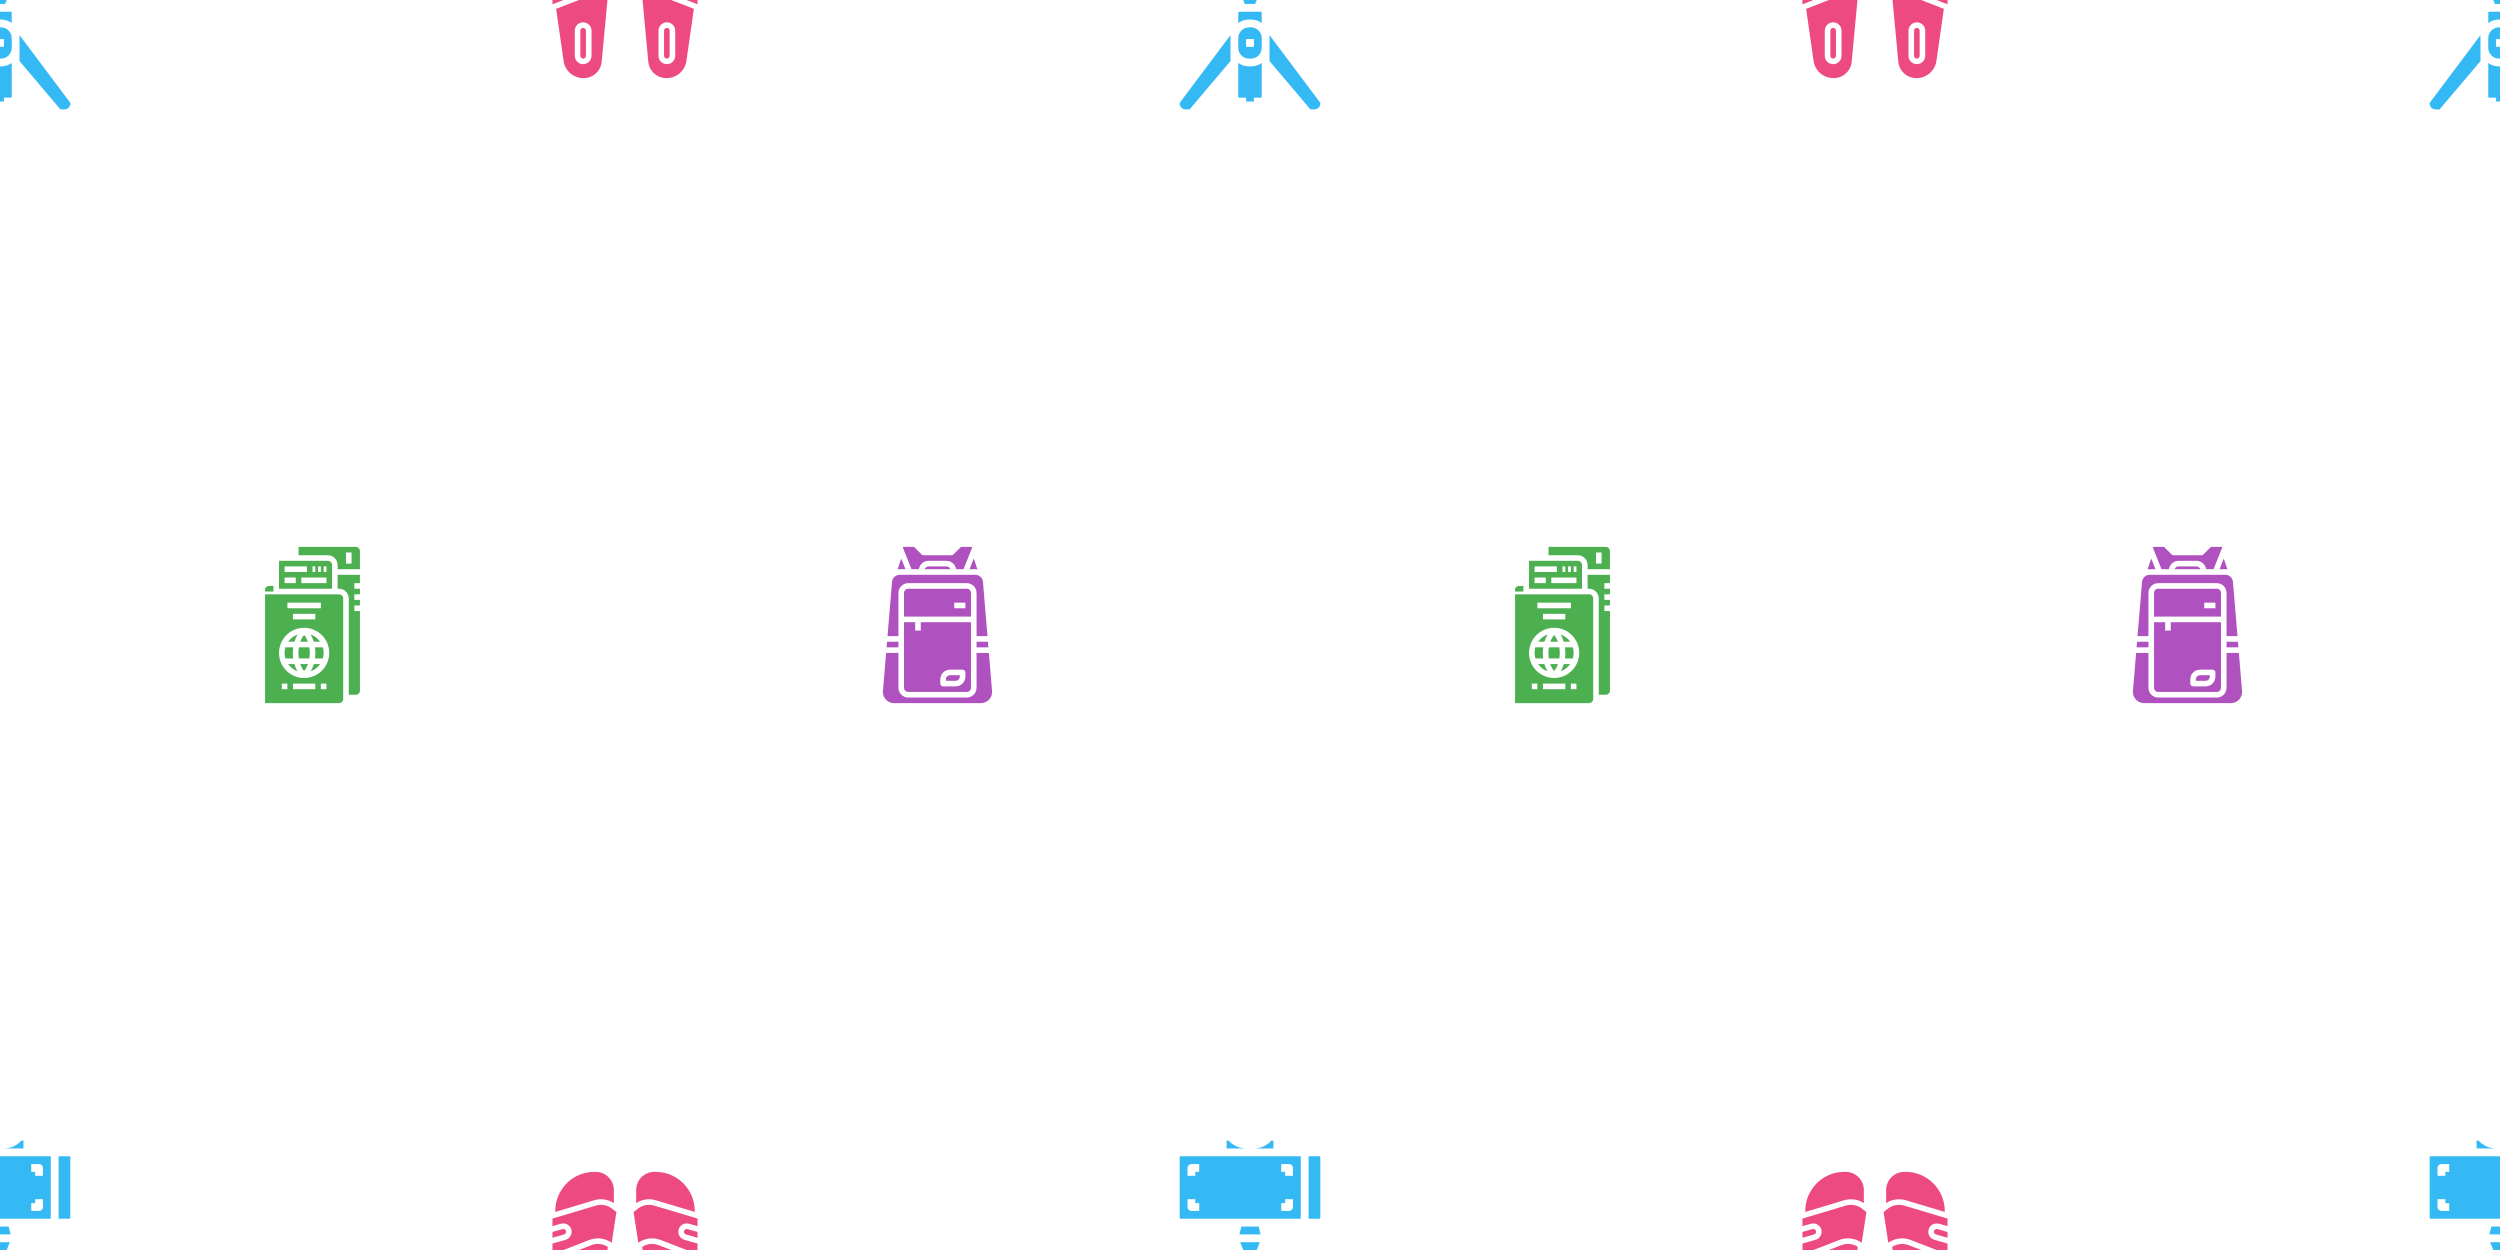
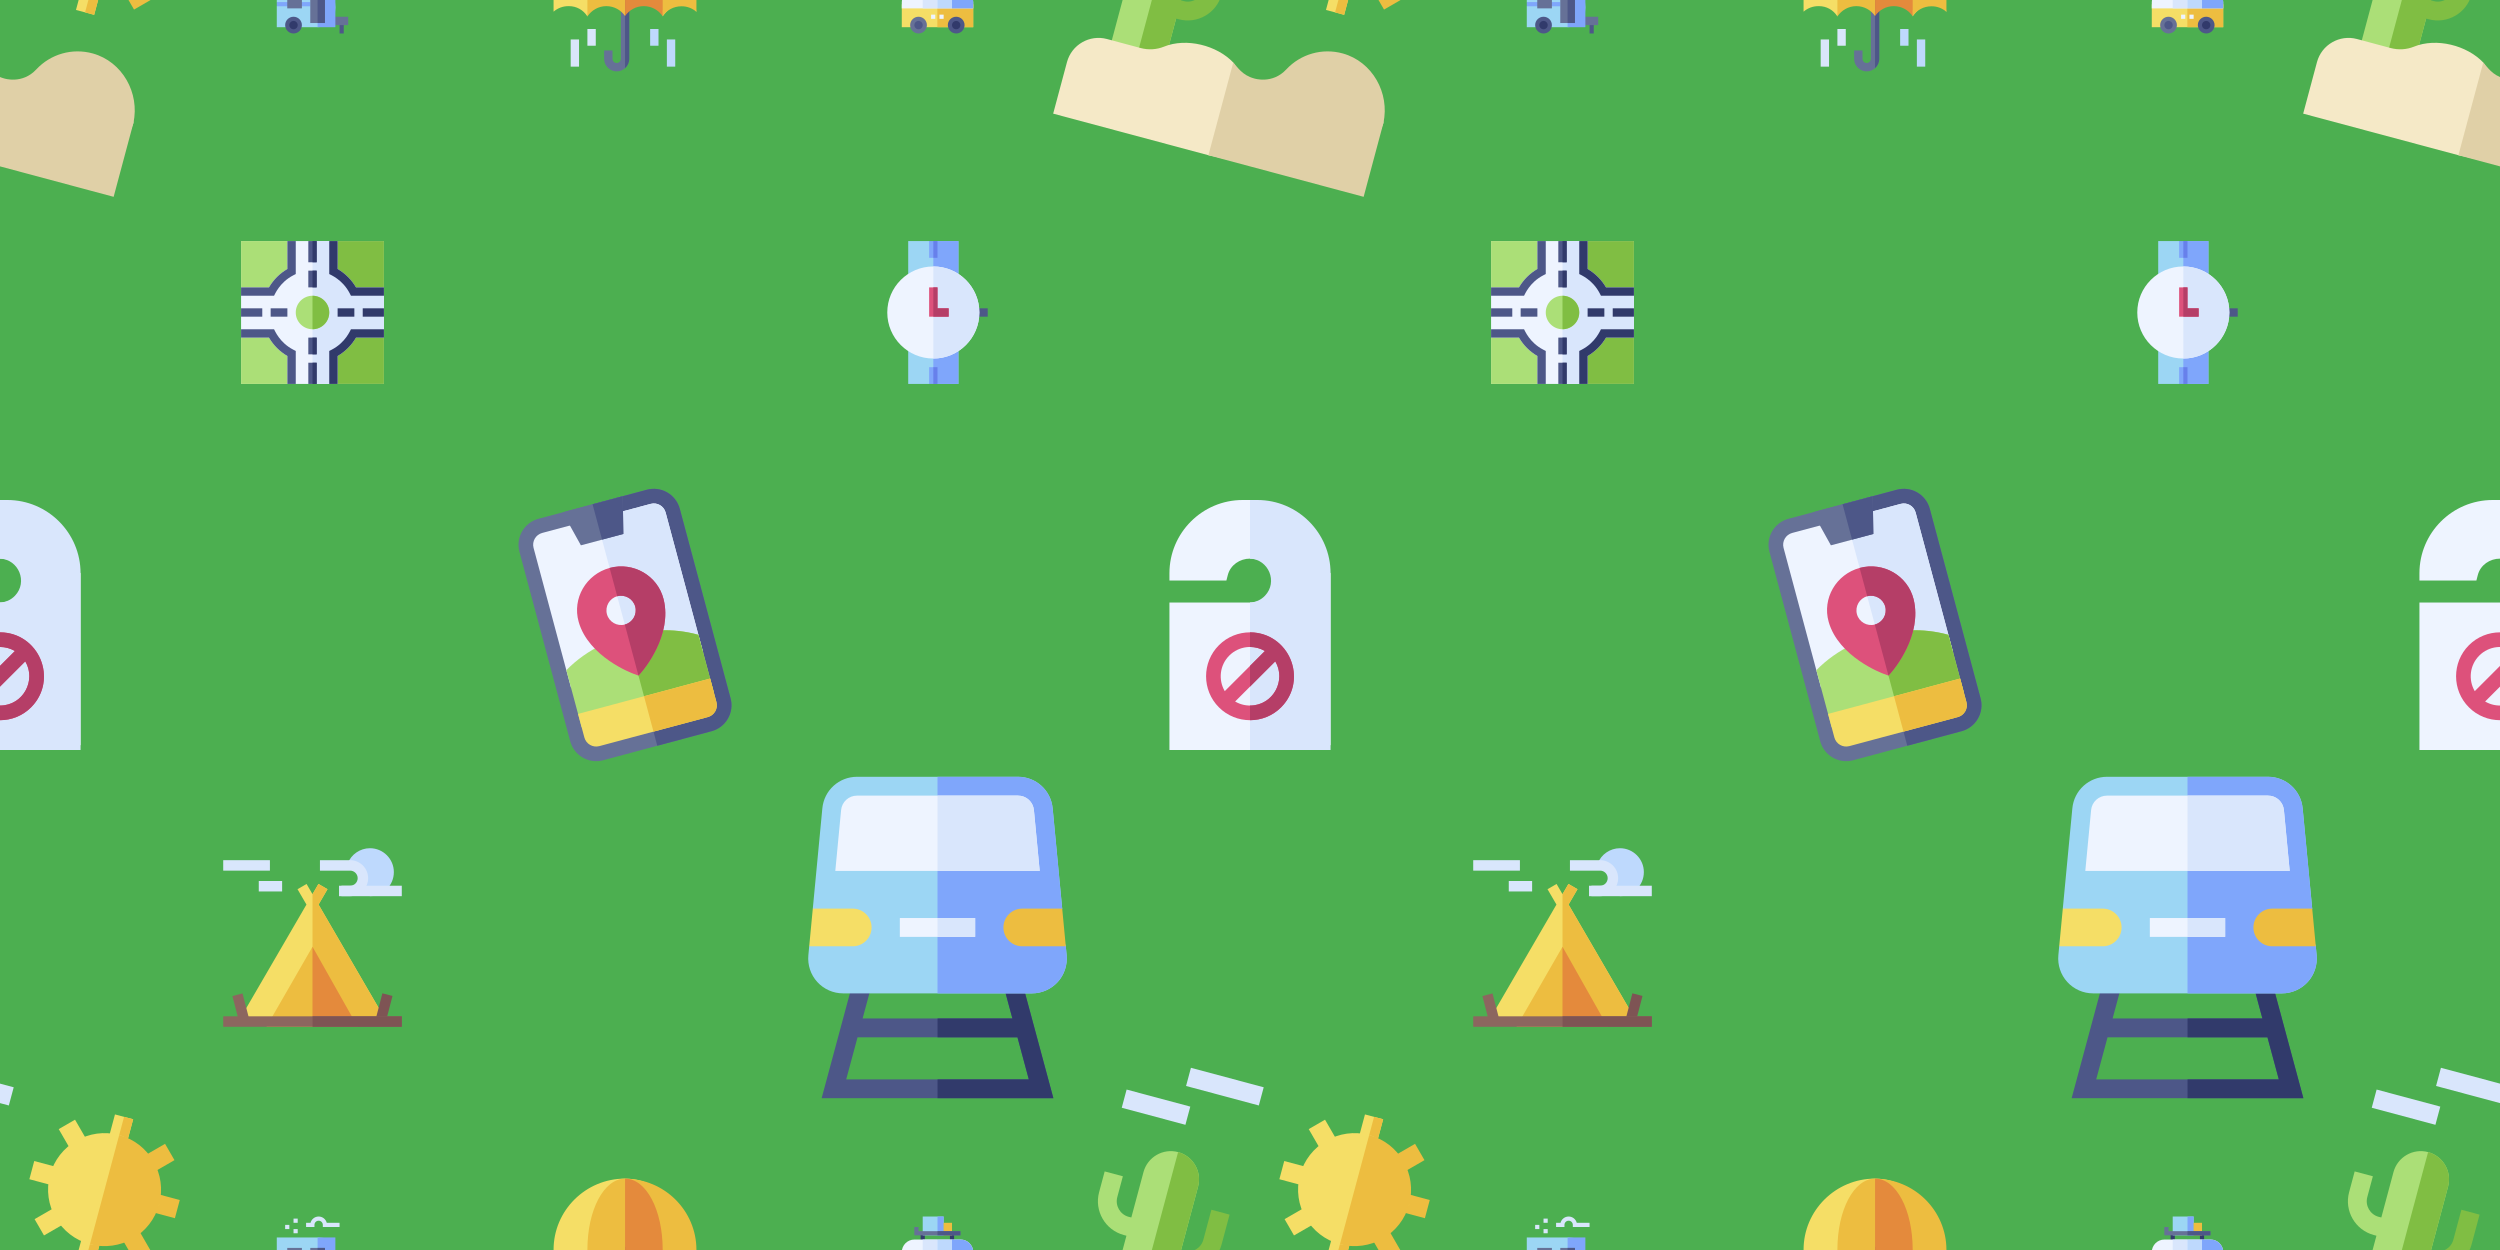
<svg xmlns="http://www.w3.org/2000/svg" xmlns:ns1="http://pattern.flaticon.com/" xmlns:xlink="http://www.w3.org/1999/xlink" x="0" y="0" width="700" height="350" viewBox="0 0 700 350">
-   <rect x="0px" y="0px" width="100%" height="100%" opacity="1" fill="#ffffff" />
+   <rect x="0px" y="0px" width="100%" height="100%" opacity="1" fill="#4caf50" />
  <defs>
-     <g transform="matrix(0.1367188 0 0 0.1367188 315 315)" id="L1_46">
-       <g>
-         <g>
-           <path d="m114 192h246v-128h-246a2 2 0 0 0 -2 2v124a2 2 0 0 0 2 2zm206-112h16a8 8 0 0 1 8 8v16h-16v-8h-8zm0 80h8v-8h16v16a8 8 0 0 1 -8 8h-16zm-192-72a8 8 0 0 1 8-8h16v16h-8v8h-16zm0 64h16v8h8v16h-16a8 8 0 0 1 -8-8z" fill="#34b9f5" />
-           <path d="m266.584 264 9.6-24h-40.368l9.6 24z" fill="#34b9f5" />
-           <path d="m304 32h-4.227a48.265 48.265 0 0 1 -35.773 16h40z" fill="#34b9f5" />
-           <path d="m112 468a12.013 12.013 0 0 0 12 12h8.29l83.71-98.931v-53.069l-104 138.667z" fill="#34b9f5" />
-           <path d="m212.227 32h-4.227v16h40a48.265 48.265 0 0 1 -35.773-16z" fill="#34b9f5" />
-           <path d="m273.754 208h-35.508l-4 16h43.508z" fill="#34b9f5" />
-           <path d="m296 381.069 83.71 98.931h8.29a12.013 12.013 0 0 0 12-12v-1.333l-104-138.667z" fill="#34b9f5" />
-           <path d="m398 64h-22v128h22a2 2 0 0 0 2-2v-124a2 2 0 0 0 -2-2z" fill="#34b9f5" />
-           <path d="m278 280h-44a2 2 0 0 0 -2 2v21.032a37.8 37.8 0 0 1 22-7.032h4a37.8 37.8 0 0 1 22 7.032v-21.032a2 2 0 0 0 -2-2z" fill="#34b9f5" />
-         </g>
-         <path d="m258 312h-4a22.025 22.025 0 0 0 -22 22v20a22.025 22.025 0 0 0 22 22h4a22.025 22.025 0 0 0 22-22v-20a22.025 22.025 0 0 0 -22-22zm6 40h-16v-16h16z" fill="#34b9f5" />
+     <g transform="matrix(0.078125 0 0 0.078125 242.5 67.5)" id="L1_116">
+       <path d="m331 385.928v126.072h-75l-15.001-10-14.999 10h-75v-126.072z" id="XMLID_352_" fill="#9cd6f4" />
+       <path d="m241 385.928v112.072l14.999 14h75.001v-126.072c-11.007 0-80.336 0-90 0z" id="XMLID_1272_" fill="#7fa6fb" />
+       <path d="m151 126.072v-126.072h75l14.999 10 15.001-10h75v126.072c-39.173 0-140.543 0-180 0z" id="XMLID_351_" fill="#9cd6f4" />
+       <path d="m331 126.072v-126.072h-75.001l-14.999 15v111.072z" id="XMLID_1259_" fill="#7fa6fb" />
+       <path d="m391 241h45v30h-45z" id="XMLID_1270_" fill="#4d5788" />
+       <path d="m226 452h30v60h-30z" id="XMLID_1269_" fill="#7fa6fb" />
+       <path d="m241 452h15v60h-15z" id="XMLID_350_" fill="#6780eb" />
+       <path d="m226 0h30v60h-30z" id="XMLID_1268_" fill="#7fa6fb" />
+       <path d="m241 0h15v60h-15z" id="XMLID_353_" fill="#6780eb" />
+       <circle cx="241" cy="256" r="165" id="XMLID_1273_" fill="#eef4ff" />
+       <path d="m406 256c0-90.981-74.019-165-165-165v330c90.981 0 165-74.019 165-165z" id="XMLID_1054_" fill="#d9e6fc" />
+       <path d="m296 271h-70v-105h30v75h40z" id="XMLID_1271_" fill="#dd517b" />
+       <path d="m296 241h-40v-75h-15v105h55z" id="XMLID_355_" fill="#b53e67" />
+     </g>
+     <g transform="matrix(0.09765625 0 0 0.09765625 62.5 237.5)" id="L1_117">
+       <path d="m438.032 504.539 25.936-15.078-190.617-327.861 25.617-44.061-25.936-15.078-17.032 29.295-17.032-29.295-25.936 15.078 25.617 44.061-190.617 327.861 25.936 15.078z" id="XMLID_62_" fill="#f5de66" />
+       <path d="m463.968 489.461-190.617-327.861 25.617-44.061-25.936-15.078-17.032 29.295v372.783h182.032z" id="XMLID_22_" fill="#edbd40" />
+       <path d="m421.222 443.5h79.555v29.999h-79.555z" transform="matrix(0.251 -0.968 0.968 0.251 -98.66 789.444)" id="XMLID_2208_" fill="#7e5454" />
+       <path d="m36 418.723h29.999v79.555h-29.999z" transform="matrix(0.968 -0.251 0.251 0.968 -113.628 27.547)" id="XMLID_2207_" fill="#8c665f" />
+       <path d="m384.8 54.685-28-10.77c10.103-26.267 35.804-43.915 63.952-43.915 37.771 0 68.5 30.729 68.5 68.5 0 38.065-30.73 69.033-68.502 69.033l-27.25-19.533z" id="XMLID_6_" fill="#bed9fd" />
+       <g fill="#d9e6fc">
+         <path d="m338.936 107.533h173.064v30h-173.064z" id="XMLID_2201_" />
+         <path d="m0 34.301h133.897v30h-133.897z" id="XMLID_2200_" />
+         <path d="m101.948 94h66.949v30h-66.949z" id="XMLID_2199_" />
+         <path d="m363.909 137.533h-31.87v-30h31.87c11.919 0 21.617-9.697 21.617-21.616s-9.697-21.616-21.617-21.616h-86.561v-30h86.561c28.461 0 51.617 23.155 51.617 51.616s-23.156 51.616-51.617 51.616z" id="XMLID_2198_" />
      </g>
-       <path d="m258 392h-4a37.8 37.8 0 0 1 -22-7.032v69.032a2 2 0 0 0 2 2h14v8h16v-8h14a2 2 0 0 0 2-2v-69.032a37.8 37.8 0 0 1 -22 7.032z" fill="#34b9f5" />
-     </g>
-     <g transform="matrix(0.09765625 0 0 0.09765625 150 325)" id="L1_47">
-       <g>
-         <path d="m376 424a8.009 8.009 0 0 0 8-8v-72a8 8 0 0 0 -16 0v72a8.009 8.009 0 0 0 8 8z" fill="#ec4a81" />
-         <path d="m344.445 113.381 111.555 33.467v-2.848a112.127 112.127 0 0 0 -112-112h-4a52.059 52.059 0 0 0 -52 52v37.4a68 68 0 0 1 56.445-8.019z" fill="#ec4a81" />
-         <path d="m432.9 195.748a8 8 0 0 0 -2.166 15.7l33.266 9.414v-16.628l-28.916-8.181a8.058 8.058 0 0 0 -2.184-.305z" fill="#ec4a81" />
-         <path d="m339.847 128.707a52 52 0 0 0 -47.426 9.2l-11.811 9.448 13.49 87.658 4.575-2.745a68.44 68.44 0 0 1 59.625-5.068l105.7 41.1v-30.81l-37.627-10.645a24 24 0 1 1 13.066-46.187l24.561 6.948v-21.653z" fill="#ec4a81" />
-         <path d="m306.9 245.988-1.474.884 17.436 185.982a51.777 51.777 0 0 0 51.776 47.146h.988a57.28 57.28 0 0 0 56.427-48.939l21.385-149.7-100.938-39.248a52.344 52.344 0 0 0 -45.6 3.875zm69.1 74.012a24.028 24.028 0 0 1 24 24v72a24 24 0 0 1 -48 0v-72a24.028 24.028 0 0 1 24-24z" fill="#ec4a81" />
+       <path d="m385.568 512h-261.628l132.06-229.535z" id="XMLID_2205_" fill="#edbd40" />
+       <path d="m256 282.465v229.535h129.568z" id="XMLID_12_" fill="#e48a3c" />
+       <path d="m0 482h512v30h-512z" id="XMLID_2211_" fill="#8c665f" />
+       <path d="m256.124 482h255.876v30h-255.876z" id="XMLID_5_" fill="#7e5454" />
+     </g>
+     <g transform="matrix(0.1757812 0 0 0.1757812 217.5 217.5)" id="L1_118">
+       <path d="m390.483 326.098-28.967 7.805 13.769 51.097h-238.57l13.769-51.098-28.967-7.805-50.094 185.903h369.154zm-261.852 88.902h254.738l18.054 67h-290.846z" fill="#4d5788" />
+       <path d="m390.483 326.098-28.966 7.804 13.768 51.098-119.231.01v30l127.315-.01 18.054 67h-145.369v30h184.523z" fill="#313a6b" />
+       <path d="m406.448 345h-300.896c-15.604 0-30.573-6.621-41.07-18.165-10.497-11.545-15.669-27.074-14.19-42.607l1.355-14.229 24.354-31.634-18.642-28.361 15.216-159.756c2.729-28.646 26.486-50.248 55.261-50.248h256.328c28.775 0 52.532 21.602 55.261 50.248l15.216 159.756-7.521 26.018 13.203 33.646 1.387 14.56c1.478 15.533-3.693 31.062-14.19 42.607-10.498 11.544-25.468 18.165-41.072 18.165z" fill="#9cd6f4" />
+       <path d="m447.519 326.835c10.497-11.545 15.669-27.074 14.19-42.607l-1.356-14.234-13.289-34.538 7.576-25.451-15.215-159.757c-2.729-28.646-26.485-50.248-55.261-50.248h-128.164v345h150.448c15.604 0 30.574-6.621 41.071-18.165z" fill="#7fa6fb" />
+       <path d="m196 225h120v30h-120z" id="XMLID_2433_" fill="#eef4ff" />
+       <path d="m256 225h60v30h-60z" id="XMLID_2730_" fill="#d9e6fc" />
+       <path d="m391 210c-16.568 0-30 13.432-30 30s13.432 30 30 30h69.353l-5.714-60c-13.352 0-50.338 0-63.639 0z" id="XMLID_2572_" fill="#edbd40" />
+       <path d="m121 270c16.568 0 30-13.432 30-30s-13.432-30-30-30c-14.854 0-49.012 0-63.64 0l-5.714 60z" id="XMLID_2441_" fill="#f5de66" />
+       <path d="m127.836 30h256.328c13.224 0 24.142 9.928 25.396 23.092l9.229 96.908h-325.578l9.229-96.908c1.254-13.164 12.172-23.092 25.396-23.092z" fill="#eef4ff" />
+       <path d="m409.56 53.092c-1.254-13.164-12.172-23.092-25.396-23.092h-128.164v120h162.789z" fill="#d9e6fc" />
+     </g>
+     <g transform="matrix(0.078125 0 0 0.078125 67.5 67.5)" id="L1_119">
+       <path d="m0 0h512v512h-512z" id="XMLID_135_" fill="#eef4ff" />
+       <path d="m256 0h256v512h-256z" id="XMLID_2279_" fill="#d9e6fc" />
+       <path d="m100.091 346h-100.091v166h166v-100.091c-27.183-15.76-50.15-38.727-65.909-65.909z" id="XMLID_1286_" fill="#abdf77" />
+       <path d="m346 411.909v100.091h166v-166h-100.091c-15.759 27.182-38.726 50.149-65.909 65.909z" id="XMLID_1298_" fill="#80be43" />
+       <path d="m166 100.091v-100.091h-166v166h100.091c15.759-27.182 38.726-50.149 65.909-65.909z" id="XMLID_1300_" fill="#abdf77" />
+       <path d="m346 0v100.091c27.183 15.759 50.15 38.727 65.909 65.909h100.091v-166z" id="XMLID_1893_" fill="#80be43" />
+       <path d="m324.172 389.651-8.172 4.178v118.171h30v-100.091c27.183-15.759 50.15-38.727 65.909-65.909h100.091v-30h-118.171c-2.358 3.356-18.96 47.734-69.657 73.651z" id="XMLID_1894_" fill="#313a6b" />
+       <path d="m187.828 389.651c-50.816-25.978-67.291-70.286-69.656-73.651h-118.172v30h100.091c15.759 27.182 38.726 50.149 65.909 65.909v100.091h30v-118.171z" id="XMLID_1895_" fill="#4d5788" />
+       <path d="m187.828 122.349 8.172-4.178v-118.171h-30v100.091c-27.183 15.759-50.15 38.727-65.909 65.909h-100.091v30h118.171c2.358-3.356 18.96-47.734 69.657-73.651z" id="XMLID_1897_" fill="#4d5788" />
+       <path d="m346 100.091v-100.091h-30v118.171c3.356 2.358 47.735 18.96 73.651 69.656l4.178 8.172h118.171v-30h-100.091c-15.759-27.181-38.726-50.148-65.909-65.908z" id="XMLID_1898_" fill="#313a6b" />
+       <path d="m436 241h76v30h-76z" id="XMLID_2288_" fill="#313a6b" />
+       <path d="m346 241h60v30h-60z" id="XMLID_2287_" fill="#313a6b" />
+       <g fill="#4d5788">
+         <path d="m106 241h60v30h-60z" id="XMLID_2286_" />
+         <path d="m0 241h76v30h-76z" id="XMLID_2285_" />
+         <path d="m241 0h30v76h-30z" id="XMLID_2284_" />
+         <path d="m241 106h30v60h-30z" id="XMLID_2283_" />
+         <path d="m241 346h30v60h-30z" id="XMLID_2282_" />
+         <path d="m241 436h30v76h-30z" id="XMLID_2281_" />
      </g>
-       <g>
-         <path d="m86.077 207.655a8 8 0 0 0 -9.161-11.6l-28.916 8.179v16.628l33.271-9.413a7.949 7.949 0 0 0 4.806-3.794z" fill="#ec4a81" />
-         <path d="m136 336a8.009 8.009 0 0 0 -8 8v72a8 8 0 0 0 16 0v-72a8.009 8.009 0 0 0 -8-8z" fill="#ec4a81" />
-         <path d="m224 121.4v-37.4a52.059 52.059 0 0 0 -52-52h-4a111.156 111.156 0 0 0 -89.425 44.556l-9.806 15.458a112.238 112.238 0 0 0 -12.769 51.986v2.848l111.555-33.467a68.009 68.009 0 0 1 56.445 8.019z" fill="#ec4a81" />
-         <path d="m219.579 137.908a52 52 0 0 0 -47.426-9.2l-124.153 37.245v21.653l24.561-6.948a24 24 0 0 1 13.066 46.187l-37.627 10.645v30.816l105.7-41.1a68.456 68.456 0 0 1 59.632 5.067l4.575 2.745 13.486-87.656z" fill="#ec4a81" />
-         <path d="m159.5 242.113-100.938 39.252 21.385 149.7a57.28 57.28 0 0 0 56.427 48.935h.988a51.777 51.777 0 0 0 51.773-47.146l17.436-185.982-1.474-.884a52.347 52.347 0 0 0 -45.597-3.875zm.5 173.887a24 24 0 0 1 -48 0v-72a24 24 0 0 1 48 0z" fill="#ec4a81" />
+       <path d="m256 0h15v76h-15z" id="XMLID_1927_" fill="#313a6b" />
+       <path d="m256 106h15v60h-15z" id="XMLID_1287_" fill="#313a6b" />
+       <path d="m256 346h15v60h-15z" id="XMLID_1258_" fill="#313a6b" />
+       <path d="m256 436h15v76h-15z" id="XMLID_133_" fill="#313a6b" />
+       <circle cx="256" cy="256" r="60" id="XMLID_2290_" fill="#abdf77" />
+       <path d="m316 256c0-33.084-26.916-60-60-60v120c33.084 0 60-26.916 60-60z" id="XMLID_1827_" fill="#80be43" />
+     </g>
+     <g transform="matrix(0.07807376 0 0 0.07807376 155 330)" id="L1_120">
+       <path d="m256 .168c-141.159 0-256 114.393-256 255v42.849c14.265-12.355 32.855-19.849 53.208-19.849.359 0 .713.023 1.071.027.353-.005.7-.027 1.054-.027 27.125 0 50.979 13.972 64.782 35.105.409.59.827 1.244 1.221 1.845 13.819-46.947 26.201-42.95 74.664-42.95 74.314 0 35.398 12.024 60.336 41.499 0-74.748 127-47.172 135 .897.02.115 61.5-94.395 121-16.048-14.186-80.506-72.953-298.348-256.336-298.348z" fill="#f5de66" />
+       <path d="m459.127 278.666c20.354 0 38.944 7.493 53.209 19.849v-42.849c0-140.607-114.841-255-256-255v313c0-63.165 134.25-49.165 134.25-16.512l.75 17.408c14.52-22.208 39.277-35.896 67.791-35.896z" fill="#edbd40" />
+       <path d="m226.336 512.168c-24.813 0-45-20.187-45-45v-30h30v30c0 8.271 6.729 15 15 15s15-6.729 15-15v-222h30v222c0 24.813-20.187 45-45 45z" id="XMLID_480_" fill="#667197" />
+       <path d="m271.336 467.168v-222h-15v255.505c9.199-8.245 15-20.209 15-33.505z" id="XMLID_1785_" fill="#4d5788" />
+       <path d="m346.336 360.168h30v60h-30z" id="XMLID_410_" fill="#bed9fd" />
+       <path d="m406.336 397.668h30v97.5h-30z" id="XMLID_409_" fill="#bed9fd" />
+       <path d="m121.336 360.168h30v60h-30z" id="XMLID_242_" fill="#d9e6fc" />
+       <path d="m61.336 397.668h30v97.5h-30z" id="XMLID_241_" fill="#d9e6fc" />
+       <path d="m189.159 278.168c27.91 0 52.529 14.064 67.177 35.486 0-27.116 0-298.616 0-313.486-75.701 0-135 112.009-135 255v59.95c14.563-21.962 39.496-36.95 67.823-36.95z" fill="#edbd40" />
+       <path d="m323.549 278.168c28.303 0 53.219 14.464 67.787 36.395v-59.395c0-142.991-59.299-255-135-255v313.537c14.644-21.451 39.281-35.537 67.213-35.537z" fill="#e48a3c" />
+     </g>
+     <g transform="matrix(0.1320602 -0.03538542 0.03538542 0.1320602 132.1339 150.2513)" id="L1_121">
+       <path d="m371 0h-230c-30.327 0-55 24.673-55 55v402c0 30.327 24.673 55 55 55h230c30.327 0 55-24.673 55-55v-402c0-30.327-24.673-55-55-55z" id="XMLID_411_" fill="#667197" />
+       <path d="m426 457v-402c0-30.327-24.673-55-55-55h-115.167v512h115.167c30.327 0 55-24.673 55-55z" id="XMLID_2180_" fill="#4d5788" />
+       <path d="m396 351.667v-296.667c0-13.785-11.215-25-25-25h-230c-13.785 0-25 11.215-25 25v296.667z" id="XMLID_2333_" fill="#eef4ff" />
+       <path d="m396 351.667v-296.667c0-13.785-11.215-25-25-25h-115.167v321.667z" id="XMLID_1766_" fill="#d9e6fc" />
+       <path d="m396 435c0-7.09 0-118.266 0-120.67-22.573-13.451-48.148-23.528-75.509-29.712l.009-.041c-.103-.022-6.96-1.469-10.189-2.075l-.014.073c-23.938-4.27-47.773-5.328-70.648-3.172-12.708.013-25.221.949-37.396 2.833l-.129.319-.024-.129c-31.36 5.839-60.637 16.728-86.101 31.902v120.672z" id="XMLID_1764_" fill="#abdf77" />
+       <path d="m396 435c0-7.09 0-118.266 0-120.67-22.573-13.451-48.148-23.528-75.509-29.712l.009-.041c-.103-.022-6.96-1.469-10.189-2.075l-.014.073c-18.345-3.272-36.627-4.651-54.465-4.149v156.574z" id="XMLID_1639_" fill="#80be43" />
+       <path d="m256 135c-49.942 0-90.73 40.496-89.998 90.221 1.1 74.792 78.097 129.75 81.374 132.052l8.457 5.943 8.564-5.787c3.287-2.221 80.502-55.269 81.6-132.214.713-49.717-40.05-90.215-89.997-90.215zm0 120c-16.542 0-30-13.458-30-30s13.458-30 30-30 30 13.458 30 30-13.458 30-30 30z" id="XMLID_1716_" fill="#dd517b" />
+       <path d="m345.998 225.214c.704-49.156-39.422-90.21-90.165-90.21v60c16.532-.145 30.167 13.361 30.167 29.996 0 16.608-13.61 30.141-30.167 29.996v108.22l8.564-5.787c3.288-2.221 80.502-55.269 81.601-132.215z" id="XMLID_1784_" fill="#b53e67" />
+       <path d="m116 457c0 13.785 11.215 25 25 25h230c13.785 0 25-11.215 25-25v-50h-280z" id="XMLID_1781_" fill="#f5de66" />
+       <path d="m396 457v-50h-140.167v75h115.167c13.785 0 25-11.215 25-25z" id="XMLID_1198_" fill="#edbd40" />
+       <path d="m301 75h-90l-18.75-75h127.583z" id="XMLID_1887_" fill="#667197" />
+       <path d="m319.833 0h-64v75h45.167z" id="XMLID_2223_" fill="#4d5788" />
+     </g>
+     <g transform="matrix(0.0390625 0 0 0.0390625 252.5 340)" id="L1_122">
+       <path d="m345 136h30v55h-30z" fill="#313a6b" />
+       <path d="m135 136h30v55h-30z" fill="#313a6b" />
+       <path d="m0 451h512v-164h-512z" id="XMLID_2033_" fill="#f5de66" />
+       <path d="m255.006 287v164h256.994v-164z" id="XMLID_245_" fill="#edbd40" />
+       <path d="m150 16h150v135h-150z" id="XMLID_1453_" fill="#9cd6f4" />
+       <path d="m256.006 16h43.994v135h-43.994z" id="XMLID_1576_" fill="#7fa6fb" />
+       <path d="m300 61h60v90h-60z" id="XMLID_1572_" fill="#edbd40" />
+       <path d="m421.5 181c-3.965 0-325.242 0-331 0-49.902 0-90.5 40.598-90.5 90.5v44.5h512v-44.5c0-49.902-40.598-90.5-90.5-90.5z" id="XMLID_2250_" fill="#eef4ff" />
+       <path d="m150 181h105v135h-105z" id="XMLID_1725_" fill="#d9e6fc" />
+       <path d="m255 181h105v135h-105z" id="XMLID_1726_" fill="#bed9fd" />
+       <path d="m421.5 181h-61.5v135h152v-44.5c0-49.902-40.598-90.5-90.5-90.5z" id="XMLID_1727_" fill="#7fa6fb" />
+       <circle cx="120" cy="436" r="60" id="XMLID_1598_" fill="#667197" />
+       <circle cx="120" cy="436" r="30" id="XMLID_1599_" fill="#4d5788" />
+       <circle cx="390" cy="436" r="60" id="XMLID_1595_" fill="#4d5788" />
+       <circle cx="390" cy="436" r="30" id="XMLID_1596_" fill="#313a6b" />
+       <path d="m210 361h30v30h-30z" id="XMLID_1570_" fill="#eef4ff" />
+       <path d="m270 361h30v30h-30z" id="XMLID_1569_" fill="#eef4ff" />
+       <path d="m420 151h-330v-60h30v30h300z" id="XMLID_2169_" fill="#667197" />
+       <path d="m256 121h164v30h-164z" id="XMLID_2171_" fill="#4d5788" />
+     </g>
+     <g transform="matrix(0.1367188 0 0 0.1367188 315 140)" id="L1_123">
+       <path d="m421 502-165 10h-165v-302h163.109c67.391 0 65.112-89.953 2.102-89.953-21.221 0-40.414 13.213-45.685 33.691l-2.898 11.262h-116.628v-15c0-82.71 67.29-150 150-150h15l165 150z" id="XMLID_1226_" fill="#eef4ff" />
+       <path d="m421 150c0-82.71-67.29-150-150-150h-15v120.043c38.194 1.591 57.48 47.948 30.658 76.032-8.139 8.522-18.966 13.402-30.658 13.879v302.046h165z" id="XMLID_1288_" fill="#d9e6fc" />
+       <path d="m319.64 297.36c-35.09-35.09-92.188-35.091-127.279 0s-35.091 92.188 0 127.279c35.092 35.092 92.19 35.089 127.279 0 35.09-35.09 35.09-92.188 0-127.279zm-106.067 21.213c19.736-19.735 49.906-22.817 72.904-9.264l-82.168 82.168c-13.556-22.999-10.468-53.171 9.264-72.904zm84.854 84.854c-19.733 19.733-49.904 22.82-72.904 9.264l82.168-82.168c13.556 22.999 10.468 53.171-9.264 72.904z" fill="#dd517b" />
+       <path d="m256 271.042v29.986c10.554 0 21.11 2.761 30.477 8.281l-30.477 30.478v42.426l51.751-51.751c22.886 38.053-3.892 90.51-51.751 90.51v29.985c23.047 0 46.094-8.772 63.64-26.318 56.742-56.742 16.005-153.597-63.64-153.597z" fill="#b53e67" />
+     </g>
+     <g transform="matrix(0.0390625 0 0 0.0390625 77.5 340)" id="L1_124">
+       <path d="m450 91h-120v-15c0-16.542-13.458-30-30-30s-30 13.458-30 30v15h-60v-30h31.898c6.678-25.85 30.195-45 58.102-45s51.424 19.15 58.102 45h91.898z" id="XMLID_2328_" fill="#d9e6fc" />
+       <path d="m450 419.666h30v76.334h-30z" id="XMLID_2314_" fill="#4d5788" />
+       <path d="m405 376h107v60h-107z" id="XMLID_2344_" fill="#667197" />
+       <path d="m0 166v105l10 15-10 15v150h292.5l117.5-10 10-132.5-10-132.5-117.5-10z" id="XMLID_146_" fill="#9cd6f4" />
+       <path d="m292.5 166v285h127.5v-285z" id="XMLID_116_" fill="#7fa6fb" />
+       <circle cx="120" cy="436" r="60" id="XMLID_2338_" fill="#4d5788" />
+       <circle cx="120" cy="436" r="30" id="XMLID_2339_" fill="#313a6b" />
+       <path d="m168.333 271h71.667v30h-71.667z" id="XMLID_2330_" fill="#7fa6fb" />
+       <path d="m0 271h89.5v30h-89.5z" id="XMLID_2329_" fill="#7fa6fb" />
+       <g fill="#d9e6fc">
+         <path d="m120 106h30v30h-30z" id="XMLID_2326_" />
+         <path d="m60 76h30v30h-30z" id="XMLID_2320_" />
+         <path d="m120 31h30v30h-30z" id="XMLID_2315_" />
      </g>
-     </g>
-     <g transform="matrix(0.09765625 0 0 0.09765625 62.5 150)" id="L1_48">
-       <g>
-         <path d="m186.066 368a56.288 56.288 0 0 0 26.791 20.63 90.823 90.823 0 0 1 -8.805-20.63z" fill="#4caf50" />
-         <path d="m199.646 336.27a118.4 118.4 0 0 1 1.113-16.27h-22.431a56.147 56.147 0 0 0 0 32h22.357a118.484 118.484 0 0 1 -1.039-15.73z" fill="#4caf50" />
-         <path d="m186.066 304h18.146a90.142 90.142 0 0 1 9.055-20.778 56.287 56.287 0 0 0 -27.201 20.778z" fill="#4caf50" />
-         <path d="m231.9 388.008a66.131 66.131 0 0 0 10.982-20.008h-21.975a66.111 66.111 0 0 0 10.993 20.008z" fill="#4caf50" />
-         <path d="m300 72h-140v80h152v-68a12.013 12.013 0 0 0 -12-12zm-28 16h8v16h-8zm-16 0h8v16h-8zm-80 0h64v16h-64zm32 48h-32v-16h32zm88 0h-72v-16h72zm0-32h-8v-16h8z" fill="#4caf50" />
-         <path d="m231.9 284.532a65.749 65.749 0 0 0 -10.8 19.468h21.587a65.769 65.769 0 0 0 -10.787-19.468z" fill="#4caf50" />
-         <path d="m332 168h-212v312h212a12.013 12.013 0 0 0 12-12v-288a12.013 12.013 0 0 0 -12-12zm-148 24h96v16h-96zm80 32v16h-64v-16zm-80 216h-16v-16h16zm80 0h-64v-16h64zm32 0h-16v-16h16zm-64-32a72 72 0 1 1 72-72 72.081 72.081 0 0 1 -72 72z" fill="#4caf50" />
-         <path d="m264.143 336.27a118.484 118.484 0 0 1 -1.043 15.73h22.568a56.147 56.147 0 0 0 0-32h-22.638a118.238 118.238 0 0 1 1.113 16.27z" fill="#4caf50" />
-         <path d="m328 152h4a28.032 28.032 0 0 1 28 28v276h20a12.013 12.013 0 0 0 12-12v-228h-16v-16h16v-16h-16v-16h16v-16h-16v-16h16v-24h-64z" fill="#4caf50" />
-         <path d="m216.964 320a101.138 101.138 0 0 0 -.088 32h30.037a101.177 101.177 0 0 0 -.087-32z" fill="#4caf50" />
-         <path d="m380 32h-164v24h84a28.032 28.032 0 0 1 28 28v12h64v-52a12.013 12.013 0 0 0 -12-12zm-12 48h-16v-32h16z" fill="#4caf50" />
-         <path d="m250.875 388.727a56.289 56.289 0 0 0 27.059-20.727h-18.2a90.793 90.793 0 0 1 -8.859 20.727z" fill="#4caf50" />
-         <path d="m277.934 304a56.281 56.281 0 0 0 -27.47-20.872 90.045 90.045 0 0 1 9.113 20.872z" fill="#4caf50" />
+       <path d="m240 241h105v180h-105z" id="XMLID_2340_" fill="#667197" />
+       <path d="m292.5 241h52.5v180h-52.5z" id="XMLID_27_" fill="#4d5788" />
+       <path d="m75 241h105v75h-105z" id="XMLID_2313_" fill="#667197" />
+     </g>
+     <g transform="matrix(0.1697877 0.04549447 -0.04549447 0.1697877 318.1799 294.8866)" id="L1_125">
+       <path d="m75.006 285h-19.333c-30.695 0-55.666-24.972-55.666-55.667v-34.333h30v34.333c-.001 14.153 11.513 25.667 25.666 25.667h19.334v30z" id="XMLID_443_" fill="#abdf77" />
+       <path d="m377.006 0h30v45h-30z" id="XMLID_458_" fill="#f5de66" />
+       <path d="m377.006 195h30v45h-30z" id="XMLID_457_" fill="#f5de66" />
+       <g fill="#edbd40">
+         <path d="m392.006 0h15v45h-15z" id="XMLID_1016_" />
+         <path d="m392.006 195h15v45h-15z" id="XMLID_1013_" />
+         <path d="m438.449 36.057h44.999v30h-44.999z" transform="matrix(0.707 -0.707 0.707 0.707 98.906 340.894)" id="XMLID_456_" />
      </g>
-       <path d="m131.314 144a12.022 12.022 0 0 0 -11.314 8v8h24v-16z" fill="#4caf50" />
-     </g>
-     <g transform="matrix(0.09765625 0 0 0.09765625 237.5 150)" id="L1_49">
-       <path d="m320 404v-4h-28a12.013 12.013 0 0 0 -12 12v4h28a12.013 12.013 0 0 0 12-12z" fill="#af51bf" />
-       <path d="m164.193 96-12.234-30.579-10.359 31.062a37.527 37.527 0 0 1 6-.483z" fill="#af51bf" />
-       <path d="m144 164a28.032 28.032 0 0 1 28-28h168a28.032 28.032 0 0 1 28 28v124h31.305l-12.986-155.827a22.127 22.127 0 0 0 -21.919-20.173h-216.8a22.127 22.127 0 0 0 -21.923 20.173l-12.977 155.827h31.3z" fill="#af51bf" />
-       <path d="m230.425 88a11.983 11.983 0 0 0 -11.314 8h73.806a11.986 11.986 0 0 0 -11.317-8z" fill="#af51bf" />
-       <path d="m181.427 96h20.82l1.609-4.838a27.963 27.963 0 0 1 26.569-19.162h51.175a27.969 27.969 0 0 1 26.551 19.112l1.641 4.888h20.831l24.508-61.258a2 2 0 0 0 -1.859-2.742h-29.092a2.013 2.013 0 0 0 -1.415.585l-21.077 21.072a8 8 0 0 1 -5.656 2.343h-80.014a8 8 0 0 1 -5.657-2.343l-21.075-21.071a1.989 1.989 0 0 0 -1.416-.586h-29.093a2 2 0 0 0 -1.858 2.742z" fill="#af51bf" />
-       <path d="m160 248v188a12.013 12.013 0 0 0 12 12h168a12.013 12.013 0 0 0 12-12v-188h-144v24h-16v-24zm104 164a28.032 28.032 0 0 1 28-28h36a8 8 0 0 1 8 8v12a28.032 28.032 0 0 1 -28 28h-36a8 8 0 0 1 -8-8z" fill="#af51bf" />
-       <path d="m412.417 445.343-9.112-109.343h-35.305v100a28.032 28.032 0 0 1 -28 28h-168a28.032 28.032 0 0 1 -28-28v-100h-35.3l-9.117 109.343a32 32 0 0 0 31.889 34.657h249.056a32 32 0 0 0 31.889-34.657z" fill="#af51bf" />
-       <path d="m144 304h-32.638l-1.334 16h33.972z" fill="#af51bf" />
-       <path d="m352 164a12.013 12.013 0 0 0 -12-12h-168a12.013 12.013 0 0 0 -12 12v68h192zm-16 44h-32v-16h32z" fill="#af51bf" />
-       <path d="m368 320h33.972l-1.334-16h-32.638z" fill="#af51bf" />
-       <path d="m364.4 96a37.527 37.527 0 0 1 6 .483l-10.337-30.994-12.207 30.511z" fill="#af51bf" />
+       <path d="m300.563 173.943h45v30h-45z" transform="matrix(0.707 -0.707 0.707 0.707 -38.98 283.78)" id="XMLID_455_" fill="#f5de66" />
+       <path d="m308.063 28.557h30v45h-30z" transform="matrix(0.707 -0.707 0.707 0.707 58.522 243.397)" id="XMLID_454_" fill="#f5de66" />
+       <path d="m445.949 166.443h30v44.999h-30z" transform="matrix(0.707 -0.707 0.707 0.707 1.406 381.28)" id="XMLID_453_" fill="#edbd40" />
+       <path d="m272.006 105h45v30h-45z" id="XMLID_452_" fill="#f5de66" />
+       <path d="m467.006 105h45v30h-45z" id="XMLID_451_" fill="#edbd40" />
+       <path d="m.017 60h105v30h-105z" id="XMLID_450_" fill="#d9e6fc" />
+       <path d="m90.006 0h120v30h-120z" id="XMLID_449_" fill="#d9e6fc" />
+       <path d="m105.006 135c-24.813 0-45 20.187-45 45v215c0 24.813 20.187 45 45 45s45-20.187 45-45c0-23.87 0-191.682 0-215 0-24.813-20.187-45-45-45z" id="XMLID_587_" fill="#abdf77" />
+       <path d="m150.006 395c0-23.87 0-191.682 0-215 0-24.813-20.187-45-45-45v305c24.813 0 45-20.187 45-45z" id="XMLID_1221_" fill="#80be43" />
+       <path d="m502.006 502-246 10h-256v-85c0-28.673 23.327-52 52-52h55.502c12.811 0 25.33-4.141 35.249-11.661 30.848-23.387 81.064-23.964 113.249-4.259 2.344 1.435 4.591 4.978 6.729 6.626 26.109 20.139 62.744 20.412 77.716-7.821 28.014-52.825 99.44-65.157 143.584-20.726 16.87 16.978 27.953 53.051 27.953 53.051z" id="XMLID_447_" fill="#f5e9c7" />
+       <path d="m420.686 300.002c-33.71-.231-64.439 18.098-80.235 47.882-15.339 28.924-45.594 27.087-45.694 27.115-19.961 0-30.372-10.775-38.751-15.898v152.899h256c0-1.609.002 16.343-.018-121.79-2.389-48.91-42.348-89.844-91.302-90.208z" id="XMLID_623_" fill="#e0d0a7" />
+       <path d="m154.34 315h-19.333v-30h19.333c14.152 0 25.667-11.514 25.667-25.667v-49.333h30v49.333c-.001 30.695-24.973 55.667-55.667 55.667z" id="XMLID_444_" fill="#80be43" />
+       <path d="m392.006 210c-49.626 0-90-40.374-90-90s40.374-90 90-90 90 90 90 90-40.374 90-90 90z" id="XMLID_467_" fill="#f5de66" />
+       <path d="m482.006 120c0-49.626-40.374-90-90-90v180c49.626 0 90-40.374 90-90z" id="XMLID_621_" fill="#edbd40" />
    </g>
  </defs>
  <g ns1:class="KUsePattern">
-     <pattern id="pattern_L1_46" width="350" height="350" patternUnits="userSpaceOnUse">
-       <use xlink:href="#L1_46" x="-350" y="-350" />
-       <use xlink:href="#L1_46" x="0" y="-350" />
-       <use xlink:href="#L1_46" x="350" y="-350" />
-       <use xlink:href="#L1_46" x="-350" y="0" />
-       <use xlink:href="#L1_46" x="0" y="0" />
-       <use xlink:href="#L1_46" x="350" y="0" />
-       <use xlink:href="#L1_46" x="-350" y="350" />
-       <use xlink:href="#L1_46" x="0" y="350" />
-       <use xlink:href="#L1_46" x="350" y="350" />
-     </pattern>
-     <rect x="0" y="0" width="100%" height="100%" fill="url(#pattern_L1_46)" />
-   </g>
-   <g ns1:class="KUsePattern">
-     <pattern id="pattern_L1_47" width="350" height="350" patternUnits="userSpaceOnUse">
-       <use xlink:href="#L1_47" x="-350" y="-350" />
-       <use xlink:href="#L1_47" x="0" y="-350" />
-       <use xlink:href="#L1_47" x="350" y="-350" />
-       <use xlink:href="#L1_47" x="-350" y="0" />
-       <use xlink:href="#L1_47" x="0" y="0" />
-       <use xlink:href="#L1_47" x="350" y="0" />
-       <use xlink:href="#L1_47" x="-350" y="350" />
-       <use xlink:href="#L1_47" x="0" y="350" />
-       <use xlink:href="#L1_47" x="350" y="350" />
-     </pattern>
-     <rect x="0" y="0" width="100%" height="100%" fill="url(#pattern_L1_47)" />
-   </g>
-   <g ns1:class="KUsePattern">
-     <pattern id="pattern_L1_48" width="350" height="350" patternUnits="userSpaceOnUse">
-       <use xlink:href="#L1_48" x="-350" y="-350" />
-       <use xlink:href="#L1_48" x="0" y="-350" />
-       <use xlink:href="#L1_48" x="350" y="-350" />
-       <use xlink:href="#L1_48" x="-350" y="0" />
-       <use xlink:href="#L1_48" x="0" y="0" />
-       <use xlink:href="#L1_48" x="350" y="0" />
-       <use xlink:href="#L1_48" x="-350" y="350" />
-       <use xlink:href="#L1_48" x="0" y="350" />
-       <use xlink:href="#L1_48" x="350" y="350" />
-     </pattern>
-     <rect x="0" y="0" width="100%" height="100%" fill="url(#pattern_L1_48)" />
-   </g>
-   <g ns1:class="KUsePattern">
-     <pattern id="pattern_L1_49" width="350" height="350" patternUnits="userSpaceOnUse">
-       <use xlink:href="#L1_49" x="-350" y="-350" />
-       <use xlink:href="#L1_49" x="0" y="-350" />
-       <use xlink:href="#L1_49" x="350" y="-350" />
-       <use xlink:href="#L1_49" x="-350" y="0" />
-       <use xlink:href="#L1_49" x="0" y="0" />
-       <use xlink:href="#L1_49" x="350" y="0" />
-       <use xlink:href="#L1_49" x="-350" y="350" />
-       <use xlink:href="#L1_49" x="0" y="350" />
-       <use xlink:href="#L1_49" x="350" y="350" />
-     </pattern>
-     <rect x="0" y="0" width="100%" height="100%" fill="url(#pattern_L1_49)" />
+     <pattern id="pattern_L1_116" width="350" height="350" patternUnits="userSpaceOnUse">
+       <use xlink:href="#L1_116" x="-350" y="-350" />
+       <use xlink:href="#L1_116" x="0" y="-350" />
+       <use xlink:href="#L1_116" x="350" y="-350" />
+       <use xlink:href="#L1_116" x="-350" y="0" />
+       <use xlink:href="#L1_116" x="0" y="0" />
+       <use xlink:href="#L1_116" x="350" y="0" />
+       <use xlink:href="#L1_116" x="-350" y="350" />
+       <use xlink:href="#L1_116" x="0" y="350" />
+       <use xlink:href="#L1_116" x="350" y="350" />
+     </pattern>
+     <rect x="0" y="0" width="100%" height="100%" fill="url(#pattern_L1_116)" />
+   </g>
+   <g ns1:class="KUsePattern">
+     <pattern id="pattern_L1_117" width="350" height="350" patternUnits="userSpaceOnUse">
+       <use xlink:href="#L1_117" x="-350" y="-350" />
+       <use xlink:href="#L1_117" x="0" y="-350" />
+       <use xlink:href="#L1_117" x="350" y="-350" />
+       <use xlink:href="#L1_117" x="-350" y="0" />
+       <use xlink:href="#L1_117" x="0" y="0" />
+       <use xlink:href="#L1_117" x="350" y="0" />
+       <use xlink:href="#L1_117" x="-350" y="350" />
+       <use xlink:href="#L1_117" x="0" y="350" />
+       <use xlink:href="#L1_117" x="350" y="350" />
+     </pattern>
+     <rect x="0" y="0" width="100%" height="100%" fill="url(#pattern_L1_117)" />
+   </g>
+   <g ns1:class="KUsePattern">
+     <pattern id="pattern_L1_118" width="350" height="350" patternUnits="userSpaceOnUse">
+       <use xlink:href="#L1_118" x="-350" y="-350" />
+       <use xlink:href="#L1_118" x="0" y="-350" />
+       <use xlink:href="#L1_118" x="350" y="-350" />
+       <use xlink:href="#L1_118" x="-350" y="0" />
+       <use xlink:href="#L1_118" x="0" y="0" />
+       <use xlink:href="#L1_118" x="350" y="0" />
+       <use xlink:href="#L1_118" x="-350" y="350" />
+       <use xlink:href="#L1_118" x="0" y="350" />
+       <use xlink:href="#L1_118" x="350" y="350" />
+     </pattern>
+     <rect x="0" y="0" width="100%" height="100%" fill="url(#pattern_L1_118)" />
+   </g>
+   <g ns1:class="KUsePattern">
+     <pattern id="pattern_L1_119" width="350" height="350" patternUnits="userSpaceOnUse">
+       <use xlink:href="#L1_119" x="-350" y="-350" />
+       <use xlink:href="#L1_119" x="0" y="-350" />
+       <use xlink:href="#L1_119" x="350" y="-350" />
+       <use xlink:href="#L1_119" x="-350" y="0" />
+       <use xlink:href="#L1_119" x="0" y="0" />
+       <use xlink:href="#L1_119" x="350" y="0" />
+       <use xlink:href="#L1_119" x="-350" y="350" />
+       <use xlink:href="#L1_119" x="0" y="350" />
+       <use xlink:href="#L1_119" x="350" y="350" />
+     </pattern>
+     <rect x="0" y="0" width="100%" height="100%" fill="url(#pattern_L1_119)" />
+   </g>
+   <g ns1:class="KUsePattern">
+     <pattern id="pattern_L1_120" width="350" height="350" patternUnits="userSpaceOnUse">
+       <use xlink:href="#L1_120" x="-350" y="-350" />
+       <use xlink:href="#L1_120" x="0" y="-350" />
+       <use xlink:href="#L1_120" x="350" y="-350" />
+       <use xlink:href="#L1_120" x="-350" y="0" />
+       <use xlink:href="#L1_120" x="0" y="0" />
+       <use xlink:href="#L1_120" x="350" y="0" />
+       <use xlink:href="#L1_120" x="-350" y="350" />
+       <use xlink:href="#L1_120" x="0" y="350" />
+       <use xlink:href="#L1_120" x="350" y="350" />
+     </pattern>
+     <rect x="0" y="0" width="100%" height="100%" fill="url(#pattern_L1_120)" />
+   </g>
+   <g ns1:class="KUsePattern">
+     <pattern id="pattern_L1_121" width="350" height="350" patternUnits="userSpaceOnUse">
+       <use xlink:href="#L1_121" x="-350" y="-350" />
+       <use xlink:href="#L1_121" x="0" y="-350" />
+       <use xlink:href="#L1_121" x="350" y="-350" />
+       <use xlink:href="#L1_121" x="-350" y="0" />
+       <use xlink:href="#L1_121" x="0" y="0" />
+       <use xlink:href="#L1_121" x="350" y="0" />
+       <use xlink:href="#L1_121" x="-350" y="350" />
+       <use xlink:href="#L1_121" x="0" y="350" />
+       <use xlink:href="#L1_121" x="350" y="350" />
+     </pattern>
+     <rect x="0" y="0" width="100%" height="100%" fill="url(#pattern_L1_121)" />
+   </g>
+   <g ns1:class="KUsePattern">
+     <pattern id="pattern_L1_122" width="350" height="350" patternUnits="userSpaceOnUse">
+       <use xlink:href="#L1_122" x="-350" y="-350" />
+       <use xlink:href="#L1_122" x="0" y="-350" />
+       <use xlink:href="#L1_122" x="350" y="-350" />
+       <use xlink:href="#L1_122" x="-350" y="0" />
+       <use xlink:href="#L1_122" x="0" y="0" />
+       <use xlink:href="#L1_122" x="350" y="0" />
+       <use xlink:href="#L1_122" x="-350" y="350" />
+       <use xlink:href="#L1_122" x="0" y="350" />
+       <use xlink:href="#L1_122" x="350" y="350" />
+     </pattern>
+     <rect x="0" y="0" width="100%" height="100%" fill="url(#pattern_L1_122)" />
+   </g>
+   <g ns1:class="KUsePattern">
+     <pattern id="pattern_L1_123" width="350" height="350" patternUnits="userSpaceOnUse">
+       <use xlink:href="#L1_123" x="-350" y="-350" />
+       <use xlink:href="#L1_123" x="0" y="-350" />
+       <use xlink:href="#L1_123" x="350" y="-350" />
+       <use xlink:href="#L1_123" x="-350" y="0" />
+       <use xlink:href="#L1_123" x="0" y="0" />
+       <use xlink:href="#L1_123" x="350" y="0" />
+       <use xlink:href="#L1_123" x="-350" y="350" />
+       <use xlink:href="#L1_123" x="0" y="350" />
+       <use xlink:href="#L1_123" x="350" y="350" />
+     </pattern>
+     <rect x="0" y="0" width="100%" height="100%" fill="url(#pattern_L1_123)" />
+   </g>
+   <g ns1:class="KUsePattern">
+     <pattern id="pattern_L1_124" width="350" height="350" patternUnits="userSpaceOnUse">
+       <use xlink:href="#L1_124" x="-350" y="-350" />
+       <use xlink:href="#L1_124" x="0" y="-350" />
+       <use xlink:href="#L1_124" x="350" y="-350" />
+       <use xlink:href="#L1_124" x="-350" y="0" />
+       <use xlink:href="#L1_124" x="0" y="0" />
+       <use xlink:href="#L1_124" x="350" y="0" />
+       <use xlink:href="#L1_124" x="-350" y="350" />
+       <use xlink:href="#L1_124" x="0" y="350" />
+       <use xlink:href="#L1_124" x="350" y="350" />
+     </pattern>
+     <rect x="0" y="0" width="100%" height="100%" fill="url(#pattern_L1_124)" />
+   </g>
+   <g ns1:class="KUsePattern">
+     <pattern id="pattern_L1_125" width="350" height="350" patternUnits="userSpaceOnUse">
+       <use xlink:href="#L1_125" x="-350" y="-350" />
+       <use xlink:href="#L1_125" x="0" y="-350" />
+       <use xlink:href="#L1_125" x="350" y="-350" />
+       <use xlink:href="#L1_125" x="-350" y="0" />
+       <use xlink:href="#L1_125" x="0" y="0" />
+       <use xlink:href="#L1_125" x="350" y="0" />
+       <use xlink:href="#L1_125" x="-350" y="350" />
+       <use xlink:href="#L1_125" x="0" y="350" />
+       <use xlink:href="#L1_125" x="350" y="350" />
+     </pattern>
+     <rect x="0" y="0" width="100%" height="100%" fill="url(#pattern_L1_125)" />
  </g>
</svg>
